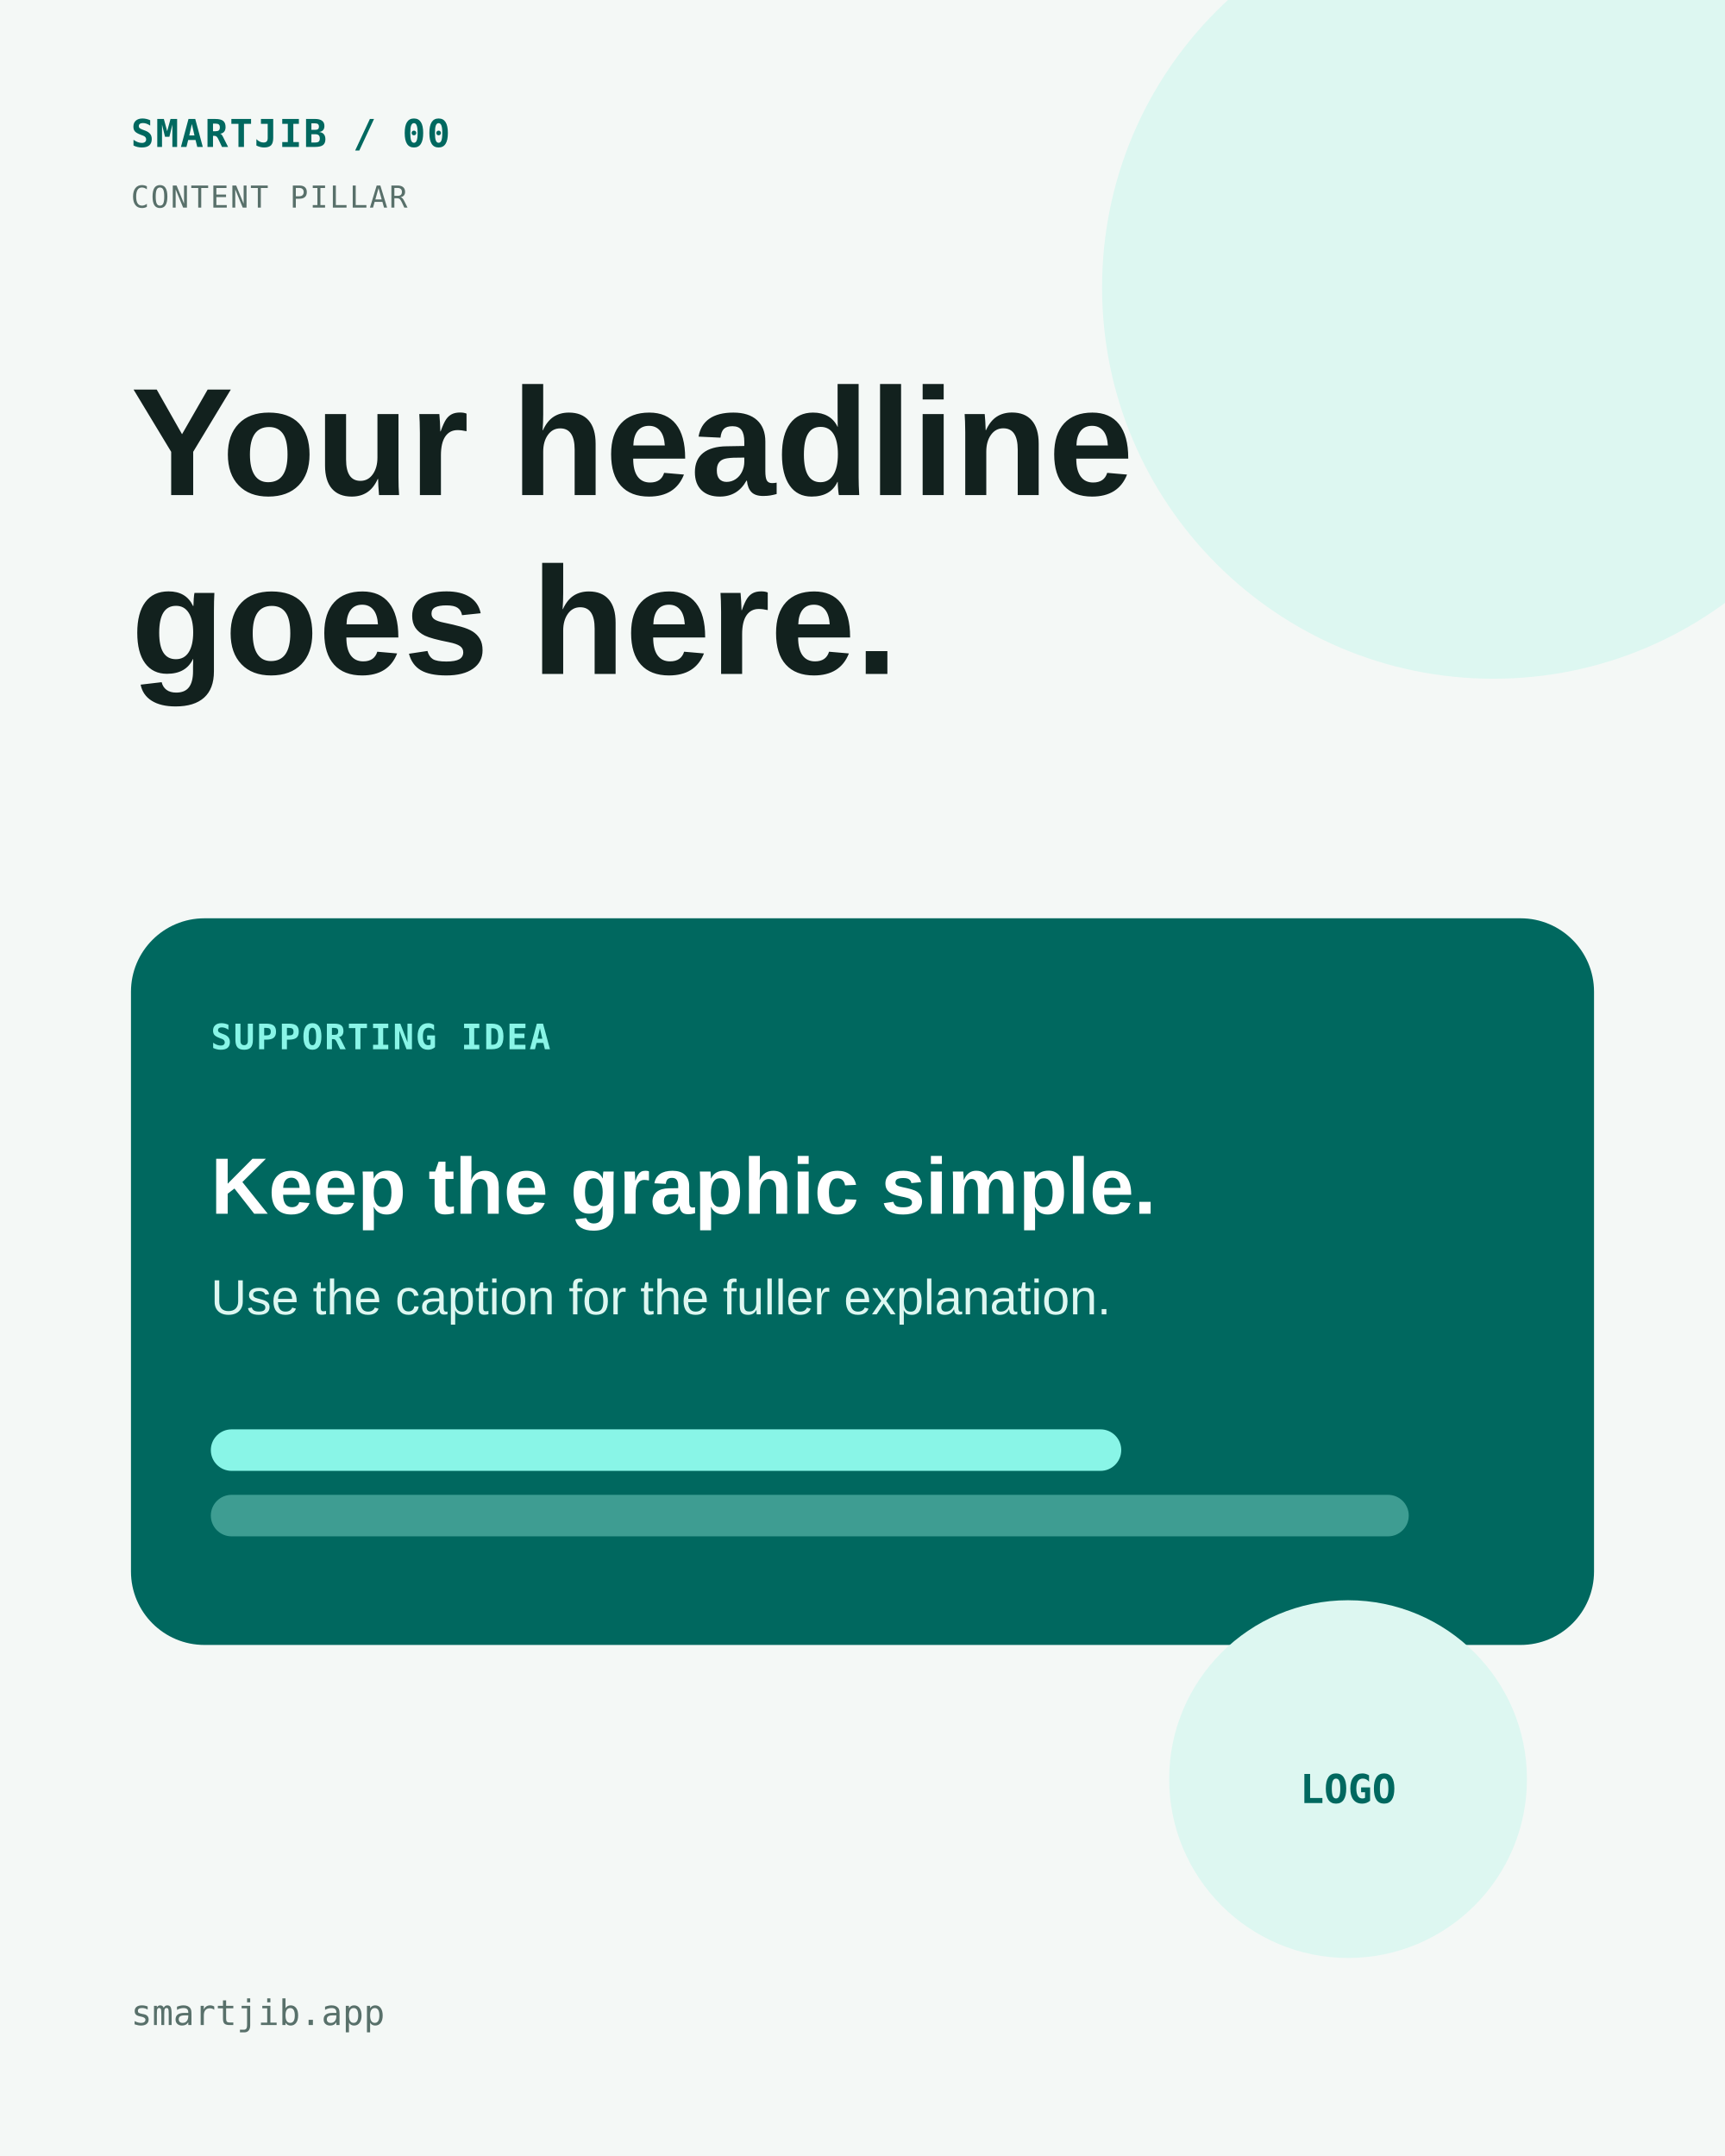
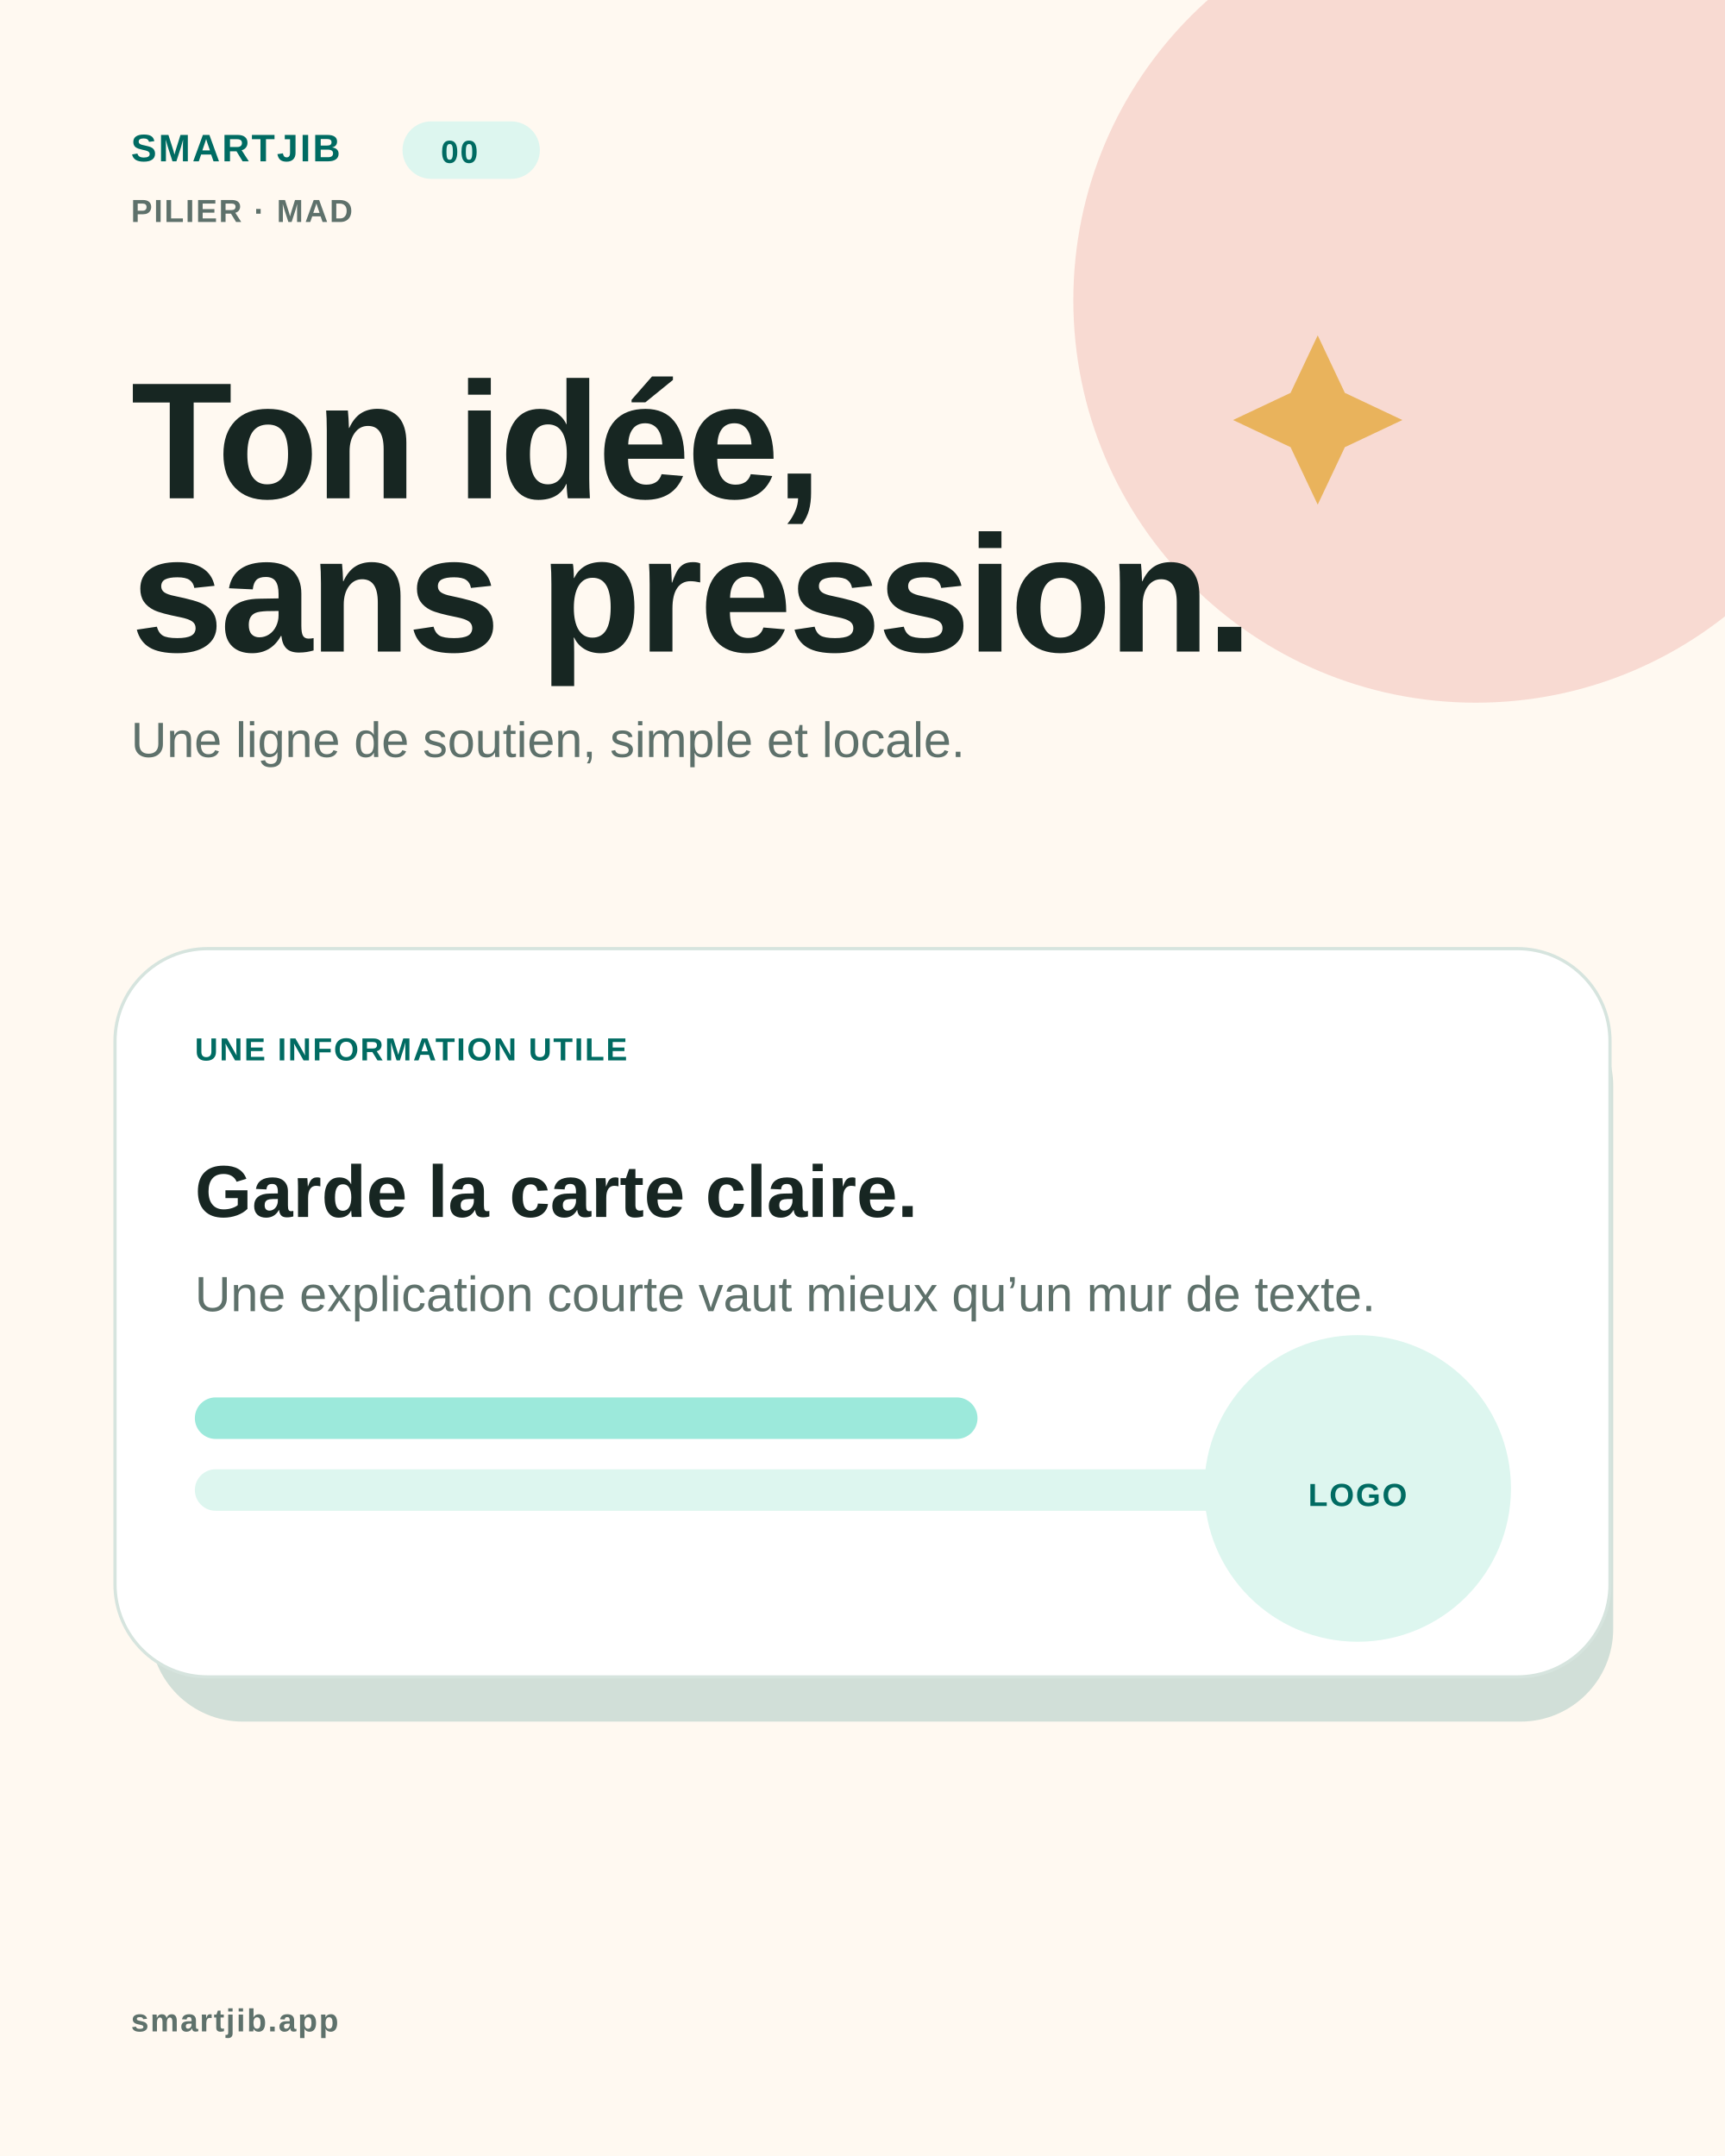
<svg xmlns="http://www.w3.org/2000/svg" width="1080" height="1350" viewBox="0 0 1080 1350" role="img" aria-labelledby="title desc">
-   <rect width="1080" height="1350" fill="#F4F8F6" />
-   <circle cx="935" cy="180" r="245" fill="#DDF7F1" />
-   <text x="82" y="92" fill="#00685F" font-family="JetBrains Mono, IBM Plex Mono, monospace" font-size="24" font-weight="700" letter-spacing="1">SMARTJIB / 00</text>
-   <text x="82" y="130" fill="#58706A" font-family="JetBrains Mono, IBM Plex Mono, monospace" font-size="19" letter-spacing="1">CONTENT PILLAR</text>
-   <text x="82" y="310" fill="#12211E" font-family="Instrument Sans, Manrope, Arial, sans-serif" font-size="96" font-weight="800">Your headline</text>
-   <text x="82" y="422" fill="#12211E" font-family="Instrument Sans, Manrope, Arial, sans-serif" font-size="96" font-weight="800">goes here.</text>
-   <rect x="82" y="575" width="916" height="455" rx="46" fill="#00685F" />
-   <text x="132" y="657" fill="#89F5E7" font-family="JetBrains Mono, IBM Plex Mono, monospace" font-size="22" font-weight="700" letter-spacing="1">SUPPORTING IDEA</text>
-   <text x="132" y="760" fill="#FFFFFF" font-family="Instrument Sans, Manrope, Arial, sans-serif" font-size="50" font-weight="800">Keep the graphic simple.</text>
-   <text x="132" y="823" fill="#DDF7F1" font-family="Instrument Sans, Manrope, Arial, sans-serif" font-size="31">Use the caption for the fuller explanation.</text>
-   <rect x="132" y="895" width="570" height="26" rx="13" fill="#89F5E7" />
-   <rect x="132" y="936" width="750" height="26" rx="13" fill="#3E9D92" />
-   <circle cx="844" cy="1114" r="112" fill="#DDF7F1" />
-   <text x="844" y="1129" fill="#00685F" text-anchor="middle" font-family="JetBrains Mono, IBM Plex Mono, monospace" font-size="25" font-weight="700">LOGO</text>
-   <text x="82" y="1268" fill="#58706A" font-family="JetBrains Mono, IBM Plex Mono, monospace" font-size="22">smartjib.app</text>
+   <style>
+     .latin { font-family: "Instrument Sans", "Instrument Sans Variable", Manrope, Arial, sans-serif; }
+     .arabic { font-family: Cairo, "Noto Sans Arabic", sans-serif; }
+     .eyebrow { font-size: 24px; font-weight: 720; letter-spacing: 1.2px; }
+     .headline { font-size: 104px; font-weight: 800; letter-spacing: -2px; }
+     .body { font-size: 31px; font-weight: 520; }
+     .label { font-size: 20px; font-weight: 720; letter-spacing: 1px; }
+   </style>
+   <rect width="1080" height="1350" fill="#FFF9F1" />
+   <circle cx="924" cy="188" r="252" fill="#F8DAD2" />
+   <path d="M 825 210 L 842 246 L 878 263 L 842 280 L 825 316 L 808 280 L 772 263 L 808 246 Z" fill="#E9B35C" />
+   <text x="82" y="101" fill="#006B62" class="latin eyebrow">SMARTJIB</text>
+   <rect x="252" y="76" width="86" height="36" rx="18" fill="#DDF6EF" />
+   <text x="276" y="102" fill="#006B62" class="latin label">00</text>
+   <text x="82" y="139" fill="#5E716B" class="latin label">PILIER · MAD</text>
+   <text x="82" y="312" fill="#172622" class="latin headline">Ton idée,</text>
+   <text x="82" y="408" fill="#172622" class="latin headline">sans pression.</text>
+   <text x="82" y="474" fill="#5E716B" class="latin body">Une ligne de soutien, simple et locale.</text>
+   <rect x="82" y="608" width="916" height="456" rx="58" fill="#006B62" transform="translate(12 14)" opacity=".18" />
+   <rect x="72" y="594" width="936" height="456" rx="58" fill="#FFFFFF" stroke="#D6E4DE" stroke-width="2" />
+   <text x="122" y="664" fill="#006B62" class="latin label">UNE INFORMATION UTILE</text>
+   <text x="122" y="762" fill="#172622" class="latin body" style="font-size:46px;font-weight:780">Garde la carte claire.</text>
+   <text x="122" y="821" fill="#5E716B" class="latin body">Une explication courte vaut mieux qu’un mur de texte.</text>
+   <rect x="122" y="875" width="490" height="26" rx="13" fill="#9CE9DB" />
+   <rect x="122" y="920" width="650" height="26" rx="13" fill="#DDF6EF" />
+   <circle cx="850" cy="932" r="96" fill="#DDF6EF" />
+   <text x="850" y="943" text-anchor="middle" fill="#006B62" class="latin label">LOGO</text>
+   <text x="82" y="1272" fill="#5E716B" class="latin label">smartjib.app</text>
</svg>
